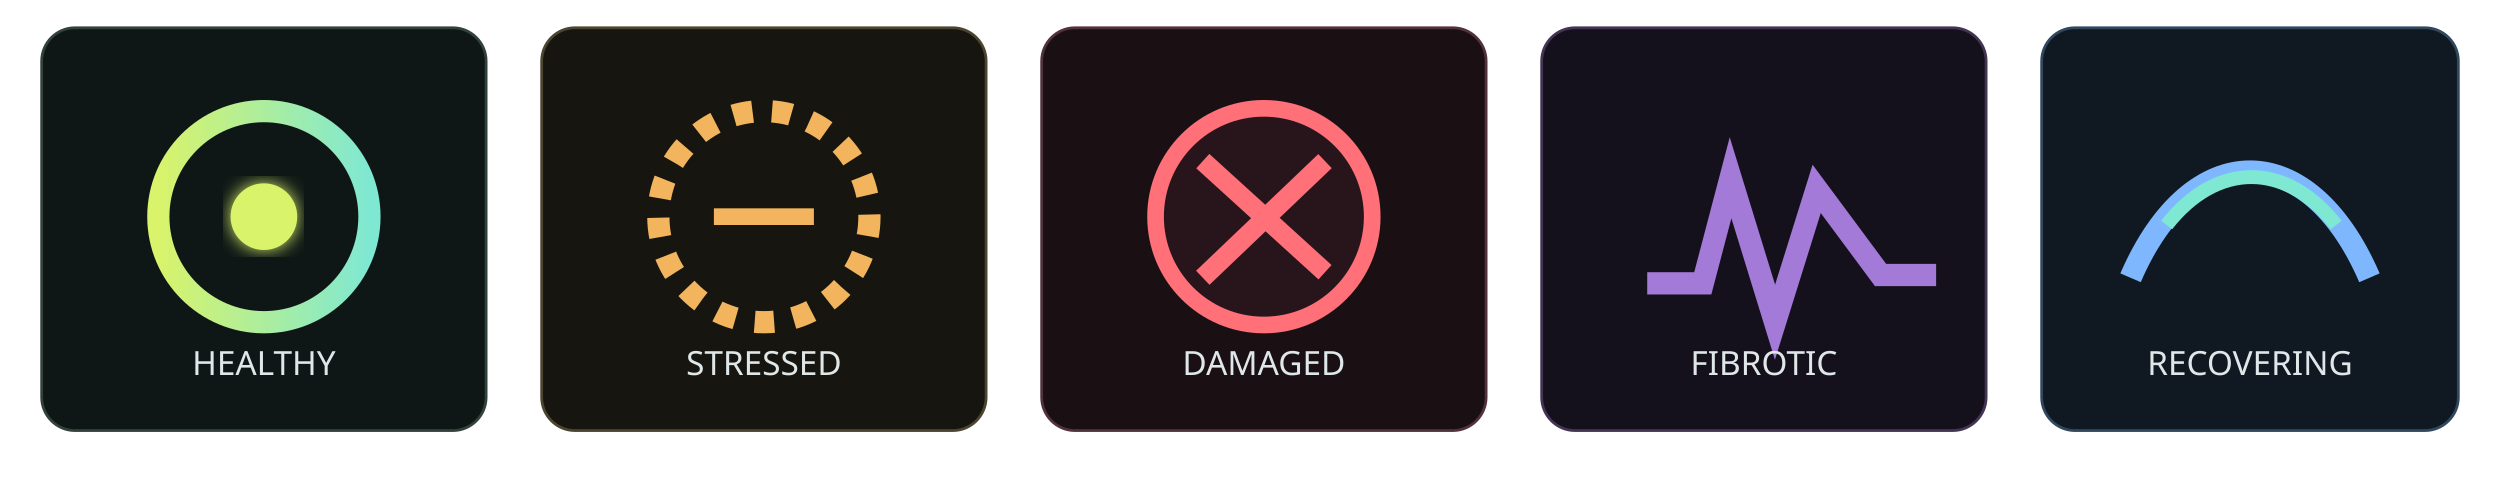
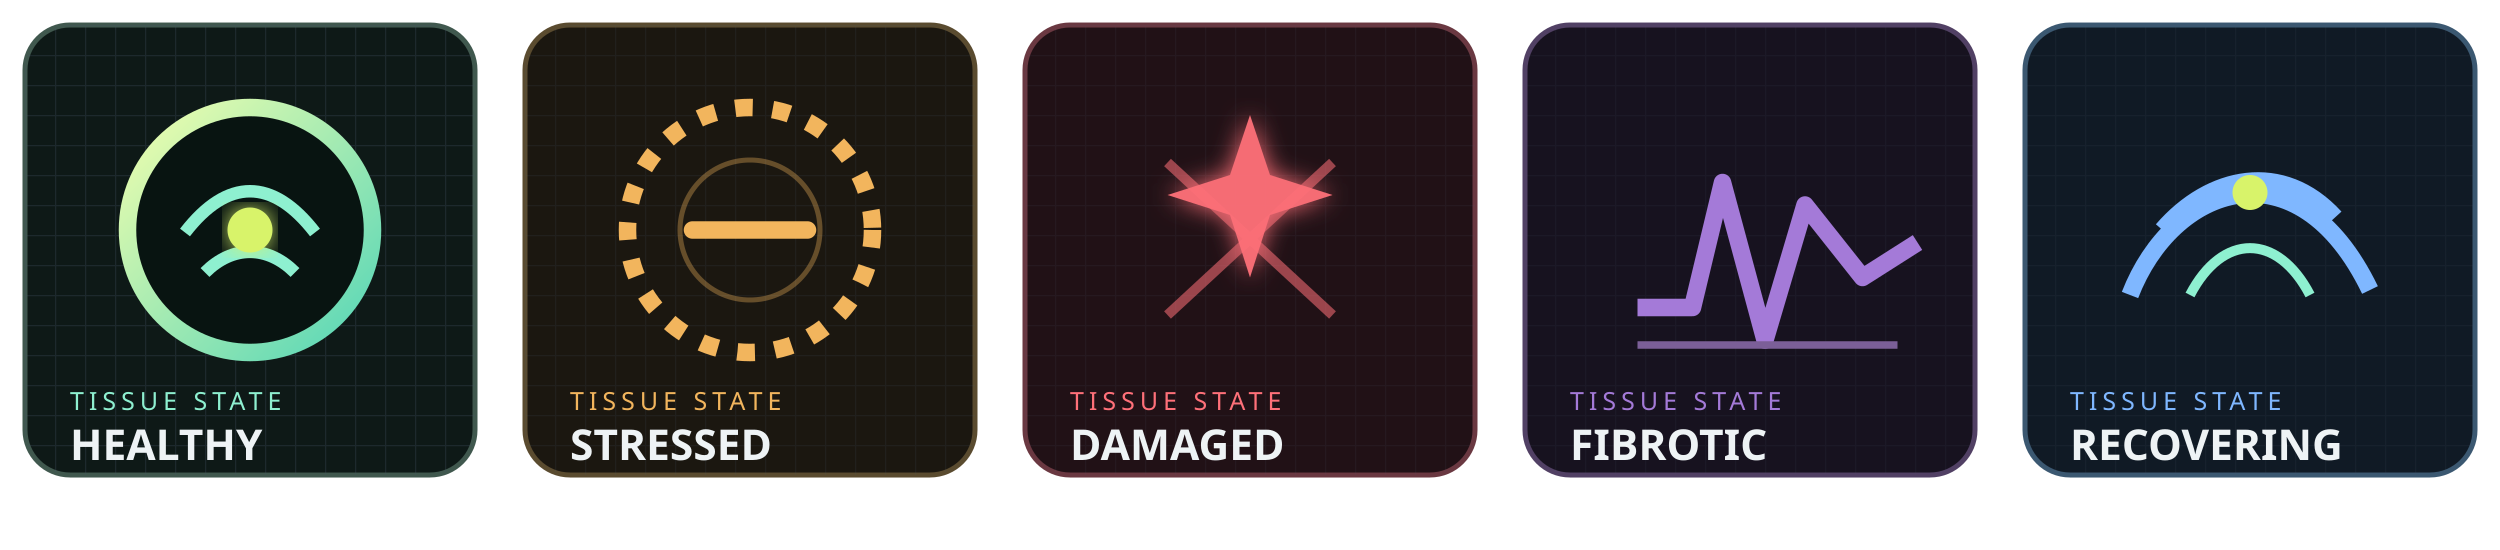
- <svg xmlns="http://www.w3.org/2000/svg" viewBox="0 0 900 180" role="img" aria-label="Original tissue state visual language">
+ <svg xmlns="http://www.w3.org/2000/svg" viewBox="0 0 1000 220" role="img" aria-label="CARDIAC BREACH tissue state atlas">
  <defs>
-     <linearGradient id="ok">
-       <stop stop-color="#d9f36a" />
-       <stop offset="1" stop-color="#7fe8d2" />
+     <linearGradient id="ok" x1="0" y1="0" x2="1" y2="1">
+       <stop stop-color="#f2ffae" />
+       <stop offset="1" stop-color="#53d5b7" />
    </linearGradient>
-     <filter id="g">
-       <feGaussianBlur stdDeviation="3" result="x" />
+     <pattern id="mesh" width="12" height="12" patternUnits="userSpaceOnUse">
+       <path d="M12 0H0V12" fill="none" stroke="#455463" opacity=".28" />
+     </pattern>
+     <filter id="glow">
+       <feGaussianBlur stdDeviation="5" result="b" />
      <feMerge>
-         <feMergeNode in="x" />
+         <feMergeNode in="b" />
        <feMergeNode in="SourceGraphic" />
      </feMerge>
    </filter>
  </defs>
-   <g font-family="system-ui" text-anchor="middle">
-     <g transform="translate(15 10)">
-       <rect width="160" height="145" rx="12" fill="#0f1716" stroke="#33413b" />
-       <circle cx="80" cy="68" r="38" fill="none" stroke="url(#ok)" stroke-width="8" />
-       <circle cx="80" cy="68" r="12" fill="#d9f36a" filter="url(#g)" />
-       <text x="80" y="125" fill="#dfe7e8" font-size="12">HEALTHY</text>
+   <g font-family="system-ui,sans-serif">
+     <g transform="translate(10 10)">
+       <rect width="180" height="180" rx="18" fill="#0e1917" stroke="#40584e" stroke-width="2" />
+       <rect width="180" height="180" rx="18" fill="url(#mesh)" />
+       <circle cx="90" cy="82" r="49" fill="#081411" stroke="url(#ok)" stroke-width="7" />
+       <path d="M64 83c17-22 35-22 52 0M72 99c11-11 25-11 36 0" fill="none" stroke="#8ef0d0" stroke-width="5" />
+       <circle cx="90" cy="82" r="9" fill="#d8f36a" filter="url(#glow)" />
+       <text x="18" y="154" fill="#8ef0d0" font-size="10" letter-spacing="2">TISSUE STATE</text>
+       <text x="18" y="174" fill="#eef3f5" font-size="17" font-weight="800">HEALTHY</text>
    </g>
-     <g transform="translate(195 10)">
-       <rect width="160" height="145" rx="12" fill="#17150f" stroke="#4b4430" />
-       <circle cx="80" cy="68" r="38" fill="none" stroke="#f2b55d" stroke-width="8" stroke-dasharray="7 7" />
-       <path d="M62 68h36" stroke="#f2b55d" stroke-width="6" />
-       <text x="80" y="125" fill="#dfe7e8" font-size="12">STRESSED</text>
+     <g transform="translate(210 10)">
+       <rect width="180" height="180" rx="18" fill="#1b1710" stroke="#5a4b2f" stroke-width="2" />
+       <rect width="180" height="180" rx="18" fill="url(#mesh)" opacity=".55" />
+       <circle cx="90" cy="82" r="49" fill="none" stroke="#f2b55d" stroke-width="7" stroke-dasharray="7 8" />
+       <circle cx="90" cy="82" r="28" fill="none" stroke="#f2b55d" opacity=".35" stroke-width="2" />
+       <path d="M67 82h46" stroke="#f2b55d" stroke-width="7" stroke-linecap="round" />
+       <text x="18" y="154" fill="#f2b55d" font-size="10" letter-spacing="2">TISSUE STATE</text>
+       <text x="18" y="174" fill="#eef3f5" font-size="17" font-weight="800">STRESSED</text>
    </g>
-     <g transform="translate(375 10)">
-       <rect width="160" height="145" rx="12" fill="#1a1014" stroke="#51323a" />
-       <circle cx="80" cy="68" r="39" fill="#27151b" stroke="#ff7079" stroke-width="6" />
-       <path d="M58 48l44 40M102 48L58 90" stroke="#ff7079" stroke-width="7" />
-       <text x="80" y="125" fill="#dfe7e8" font-size="12">DAMAGED</text>
+     <g transform="translate(410 10)">
+       <rect width="180" height="180" rx="18" fill="#211116" stroke="#6a3841" stroke-width="2" />
+       <rect width="180" height="180" rx="18" fill="url(#mesh)" opacity=".45" />
+       <path d="M90 36l8 24 25 8-25 8-8 25-8-25-25-8 25-8z" fill="#ff7079" opacity=".95" filter="url(#glow)" />
+       <path d="M57 55l66 61M123 55l-66 61" stroke="#ff7079" stroke-width="4" opacity=".55" />
+       <text x="18" y="154" fill="#ff7079" font-size="10" letter-spacing="2">TISSUE STATE</text>
+       <text x="18" y="174" fill="#eef3f5" font-size="17" font-weight="800">DAMAGED</text>
    </g>
-     <g transform="translate(555 10)">
-       <rect width="160" height="145" rx="12" fill="#15111c" stroke="#443454" />
-       <path d="M38 92h20l10-38 16 52 15-48 23 31h20" fill="none" stroke="#a47ad8" stroke-width="8" />
-       <text x="80" y="125" fill="#dfe7e8" font-size="12">FIBROTIC</text>
+     <g transform="translate(610 10)">
+       <rect width="180" height="180" rx="18" fill="#17121f" stroke="#514064" stroke-width="2" />
+       <rect width="180" height="180" rx="18" fill="url(#mesh)" opacity=".4" />
+       <path d="M45 113h22l12-50 17 63 16-54 23 29 22-14" fill="none" stroke="#a47ad8" stroke-width="7" stroke-linejoin="round" />
+       <path d="M45 128h104" stroke="#7b5f98" stroke-width="3" />
+       <text x="18" y="154" fill="#a47ad8" font-size="10" letter-spacing="2">TISSUE STATE</text>
+       <text x="18" y="174" fill="#eef3f5" font-size="17" font-weight="800">FIBROTIC</text>
    </g>
-     <g transform="translate(735 10)">
-       <rect width="150" height="145" rx="12" fill="#101822" stroke="#30475e" />
-       <path d="M32 90c22-51 64-51 86 0" fill="none" stroke="#7fb7ff" stroke-width="8" />
-       <path d="M45 71c18-23 43-23 61 0" fill="none" stroke="#7fe8d2" stroke-width="5" />
-       <text x="75" y="125" fill="#dfe7e8" font-size="12">RECOVERING</text>
+     <g transform="translate(810 10)">
+       <rect width="180" height="180" rx="18" fill="#101a25" stroke="#3b5871" stroke-width="2" />
+       <rect width="180" height="180" rx="18" fill="url(#mesh)" opacity=".45" />
+       <path d="M42 108c17-44 67-62 96-2M55 82c19-22 48-28 69-5" fill="none" stroke="#7fb7ff" stroke-width="7" />
+       <path d="M66 108c13-25 35-25 48 0" fill="none" stroke="#8ef0d0" stroke-width="4" />
+       <circle cx="90" cy="67" r="7" fill="#d8f36a" />
+       <text x="18" y="154" fill="#7fb7ff" font-size="10" letter-spacing="2">TISSUE STATE</text>
+       <text x="18" y="174" fill="#eef3f5" font-size="17" font-weight="800">RECOVERING</text>
    </g>
  </g>
</svg>
